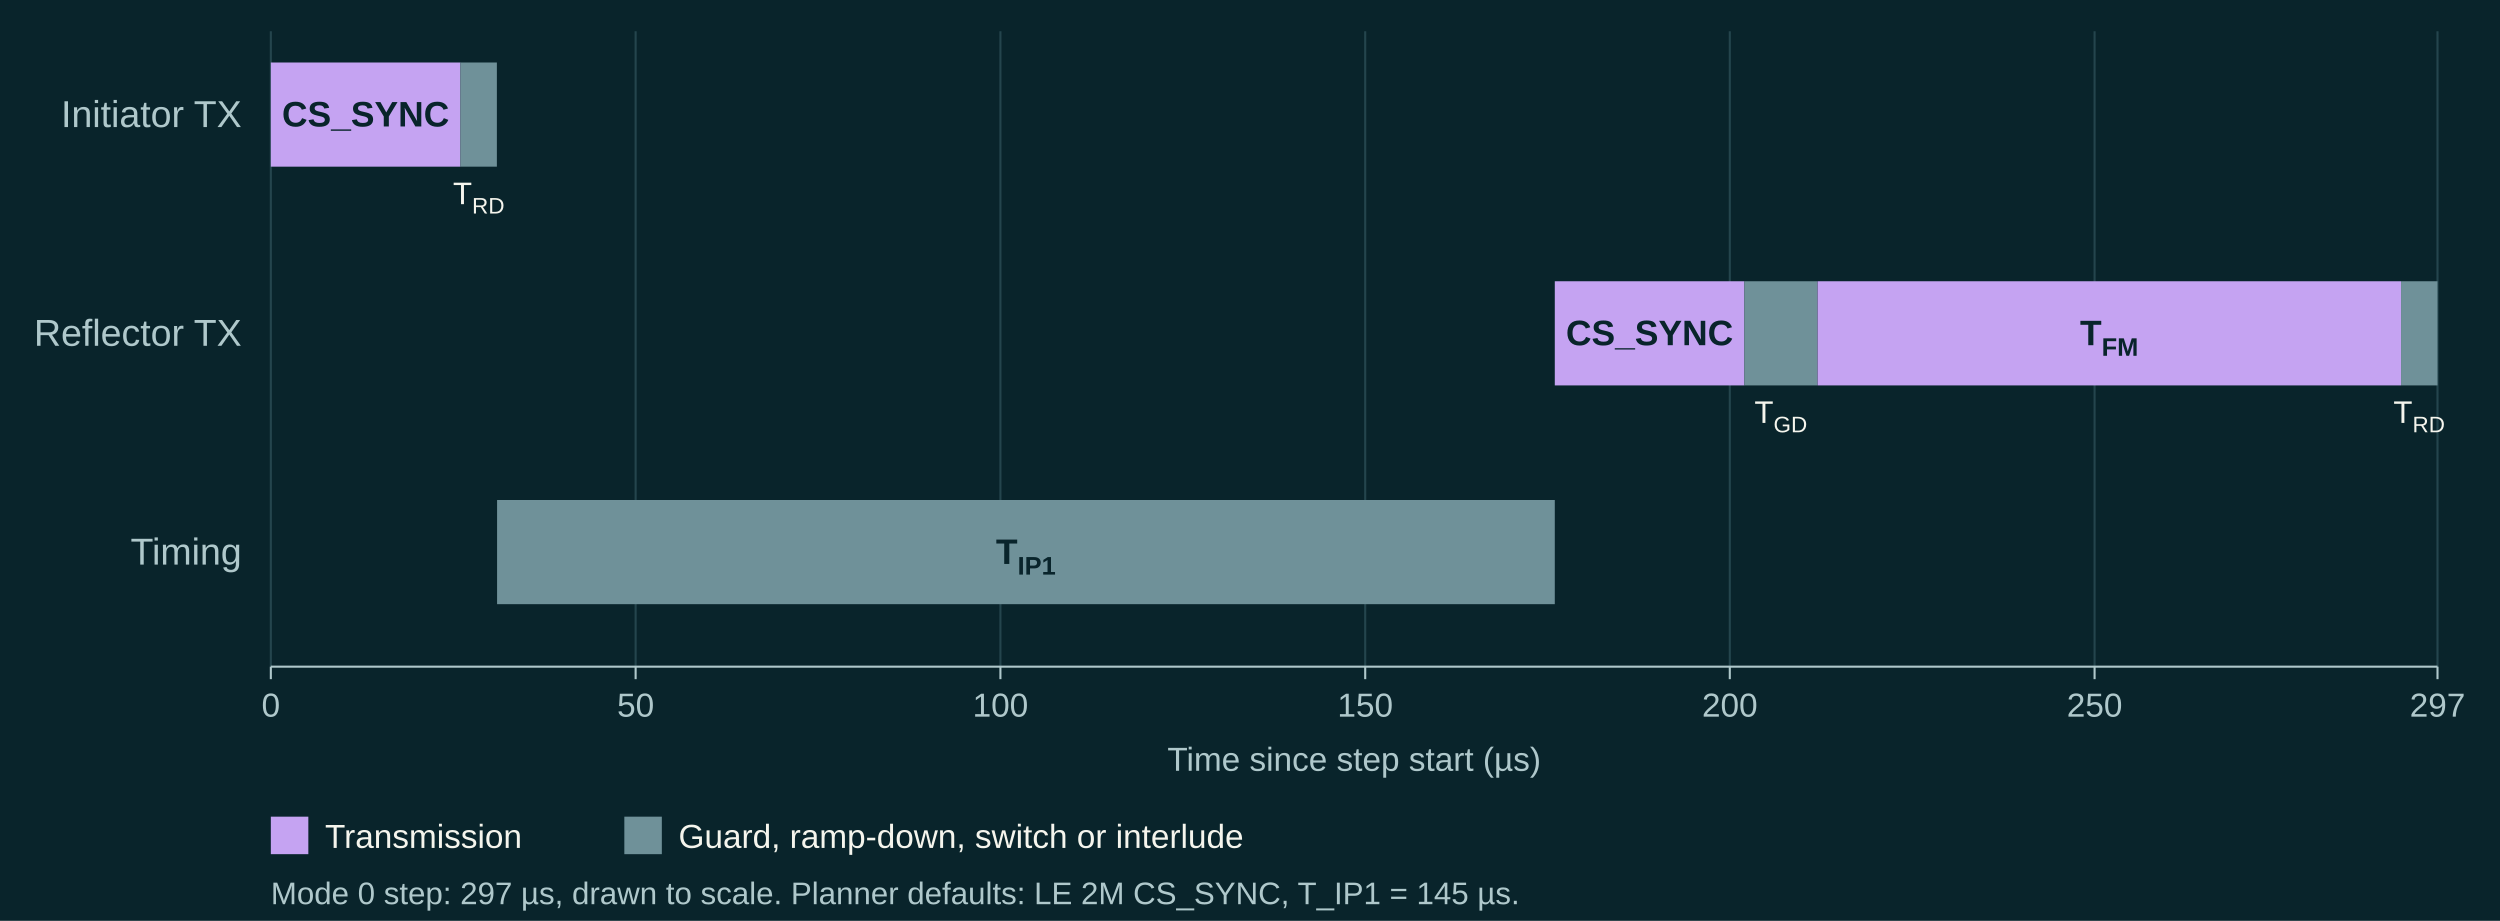
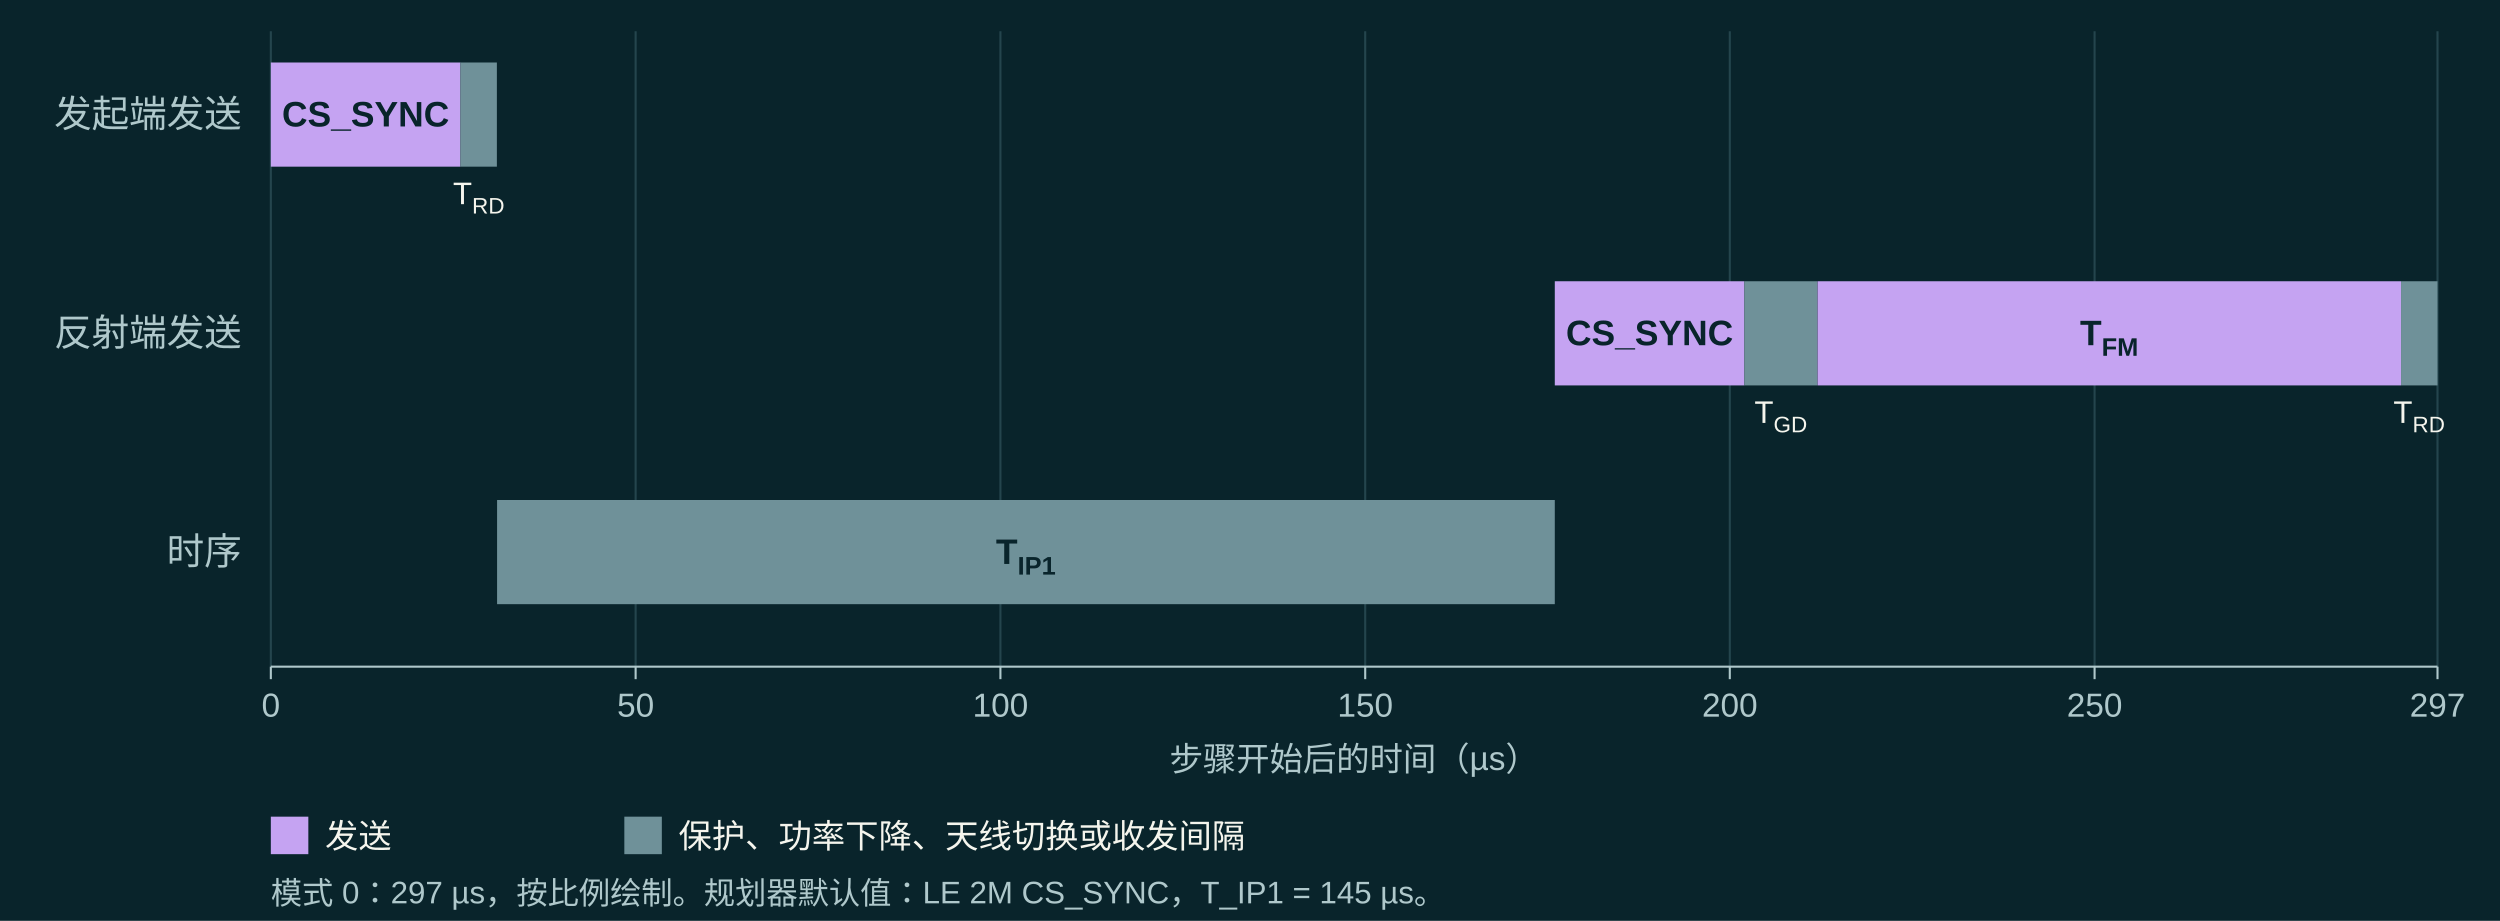
<svg xmlns="http://www.w3.org/2000/svg" width="1200" height="442" viewBox="0 0 1200 442" font-family="Arial, Helvetica, sans-serif">
  <rect width="100%" height="100%" fill="#09242b" />
  <line x1="130.0" y1="15" x2="130.0" y2="320" stroke="#24454d" />
  <line x1="130.0" y1="320" x2="130.0" y2="326" stroke="#afc8cb" />
  <text x="130.0" y="344.0" text-anchor="middle" font-size="16" font-weight="normal" fill="#afc8cb">0</text>
  <line x1="305.1" y1="15" x2="305.1" y2="320" stroke="#24454d" />
  <line x1="305.1" y1="320" x2="305.1" y2="326" stroke="#afc8cb" />
  <text x="305.1" y="344.0" text-anchor="middle" font-size="16" font-weight="normal" fill="#afc8cb">50</text>
  <line x1="480.2" y1="15" x2="480.2" y2="320" stroke="#24454d" />
  <line x1="480.2" y1="320" x2="480.2" y2="326" stroke="#afc8cb" />
  <text x="480.2" y="344.0" text-anchor="middle" font-size="16" font-weight="normal" fill="#afc8cb">100</text>
  <line x1="655.3" y1="15" x2="655.3" y2="320" stroke="#24454d" />
  <line x1="655.3" y1="320" x2="655.3" y2="326" stroke="#afc8cb" />
  <text x="655.3" y="344.0" text-anchor="middle" font-size="16" font-weight="normal" fill="#afc8cb">150</text>
  <line x1="830.3" y1="15" x2="830.3" y2="320" stroke="#24454d" />
  <line x1="830.3" y1="320" x2="830.3" y2="326" stroke="#afc8cb" />
  <text x="830.3" y="344.0" text-anchor="middle" font-size="16" font-weight="normal" fill="#afc8cb">200</text>
  <line x1="1005.4" y1="15" x2="1005.4" y2="320" stroke="#24454d" />
  <line x1="1005.4" y1="320" x2="1005.4" y2="326" stroke="#afc8cb" />
  <text x="1005.4" y="344.0" text-anchor="middle" font-size="16" font-weight="normal" fill="#afc8cb">250</text>
  <line x1="1170.0" y1="15" x2="1170.0" y2="320" stroke="#24454d" />
  <line x1="1170.0" y1="320" x2="1170.0" y2="326" stroke="#afc8cb" />
  <text x="1170.0" y="344.0" text-anchor="middle" font-size="16" font-weight="normal" fill="#afc8cb">297</text>
  <line x1="130" y1="320" x2="1170" y2="320" stroke="#afc8cb" />
-   <text x="650.0" y="370.0" text-anchor="middle" font-size="16" font-weight="normal" fill="#afc8cb">Time since step start (µs)</text>
-   <text x="116" y="61.0" text-anchor="end" font-size="18" fill="#afc8cb">Initiator TX</text>
+   <text x="650.0" y="370.0" text-anchor="middle" font-size="16" font-weight="normal" fill="#afc8cb">步骤开始后的时间（µs）</text>
+   <text x="116" y="61.0" text-anchor="end" font-size="18" fill="#afc8cb">发起端发送</text>
  <rect x="130.0" y="30" width="91.0" height="50" fill="#c5a3f2" />
  <text x="175.5" y="60.7" text-anchor="middle" font-size="17" font-weight="bold" fill="#09242b">CS_SYNC</text>
  <rect x="221.0" y="30" width="17.5" height="50" fill="#6f9199" />
  <text x="229.8" y="98.0" text-anchor="middle" font-size="15" font-weight="normal" fill="#f5f5ed">T<tspan dy="4.5" font-size="10.8">RD</tspan>
  </text>
-   <text x="116" y="166.0" text-anchor="end" font-size="18" fill="#afc8cb">Reflector TX</text>
+   <text x="116" y="166.0" text-anchor="end" font-size="18" fill="#afc8cb">反射端发送</text>
  <rect x="746.3" y="135" width="91.0" height="50" fill="#c5a3f2" />
  <text x="791.8" y="165.7" text-anchor="middle" font-size="17" font-weight="bold" fill="#09242b">CS_SYNC</text>
  <rect x="837.3" y="135" width="35.0" height="50" fill="#6f9199" />
  <rect x="872.4" y="135" width="280.1" height="50" fill="#c5a3f2" />
  <text x="1012.4" y="165.7" text-anchor="middle" font-size="17" font-weight="bold" fill="#09242b">T<tspan dy="5.1" font-size="12.2">FM</tspan>
  </text>
  <rect x="1152.5" y="135" width="17.5" height="50" fill="#6f9199" />
  <text x="854.8" y="203.0" text-anchor="middle" font-size="15" font-weight="normal" fill="#f5f5ed">T<tspan dy="4.5" font-size="10.8">GD</tspan>
  </text>
  <text x="1161.2" y="203.0" text-anchor="middle" font-size="15" font-weight="normal" fill="#f5f5ed">T<tspan dy="4.5" font-size="10.8">RD</tspan>
  </text>
-   <text x="116" y="271.0" text-anchor="end" font-size="18" fill="#afc8cb">Timing</text>
+   <text x="116" y="271.0" text-anchor="end" font-size="18" fill="#afc8cb">时序</text>
  <rect x="238.6" y="240" width="507.7" height="50" fill="#6f9199" />
  <text x="492.4" y="270.7" text-anchor="middle" font-size="17" font-weight="bold" fill="#09242b">T<tspan dy="5.1" font-size="12.2">IP1</tspan>
  </text>
  <rect x="130" y="392" width="18" height="18" fill="#c5a3f2" />
-   <text x="156" y="407" font-size="16" fill="#f5f5ed">Transmission</text>
+   <text x="156" y="407" font-size="16" fill="#f5f5ed">发送</text>
  <rect x="299.68" y="392" width="18" height="18" fill="#6f9199" />
-   <text x="325.68" y="407" font-size="16" fill="#f5f5ed">Guard, ramp-down, switch or interlude</text>
-   <text x="130" y="434" font-size="15" fill="#afc8cb">Mode 0 step: 297 µs, drawn to scale. Planner defaults: LE 2M CS_SYNC, T_IP1 = 145 µs.</text>
+   <text x="325.68" y="407" font-size="16" fill="#f5f5ed">保护、功率下降、天线切换或收发间隔</text>
+   <text x="130" y="434" font-size="15" fill="#afc8cb">模式 0：297 µs，按比例绘制。规划器默认值：LE 2M CS_SYNC，T_IP1 = 145 µs。</text>
</svg>
